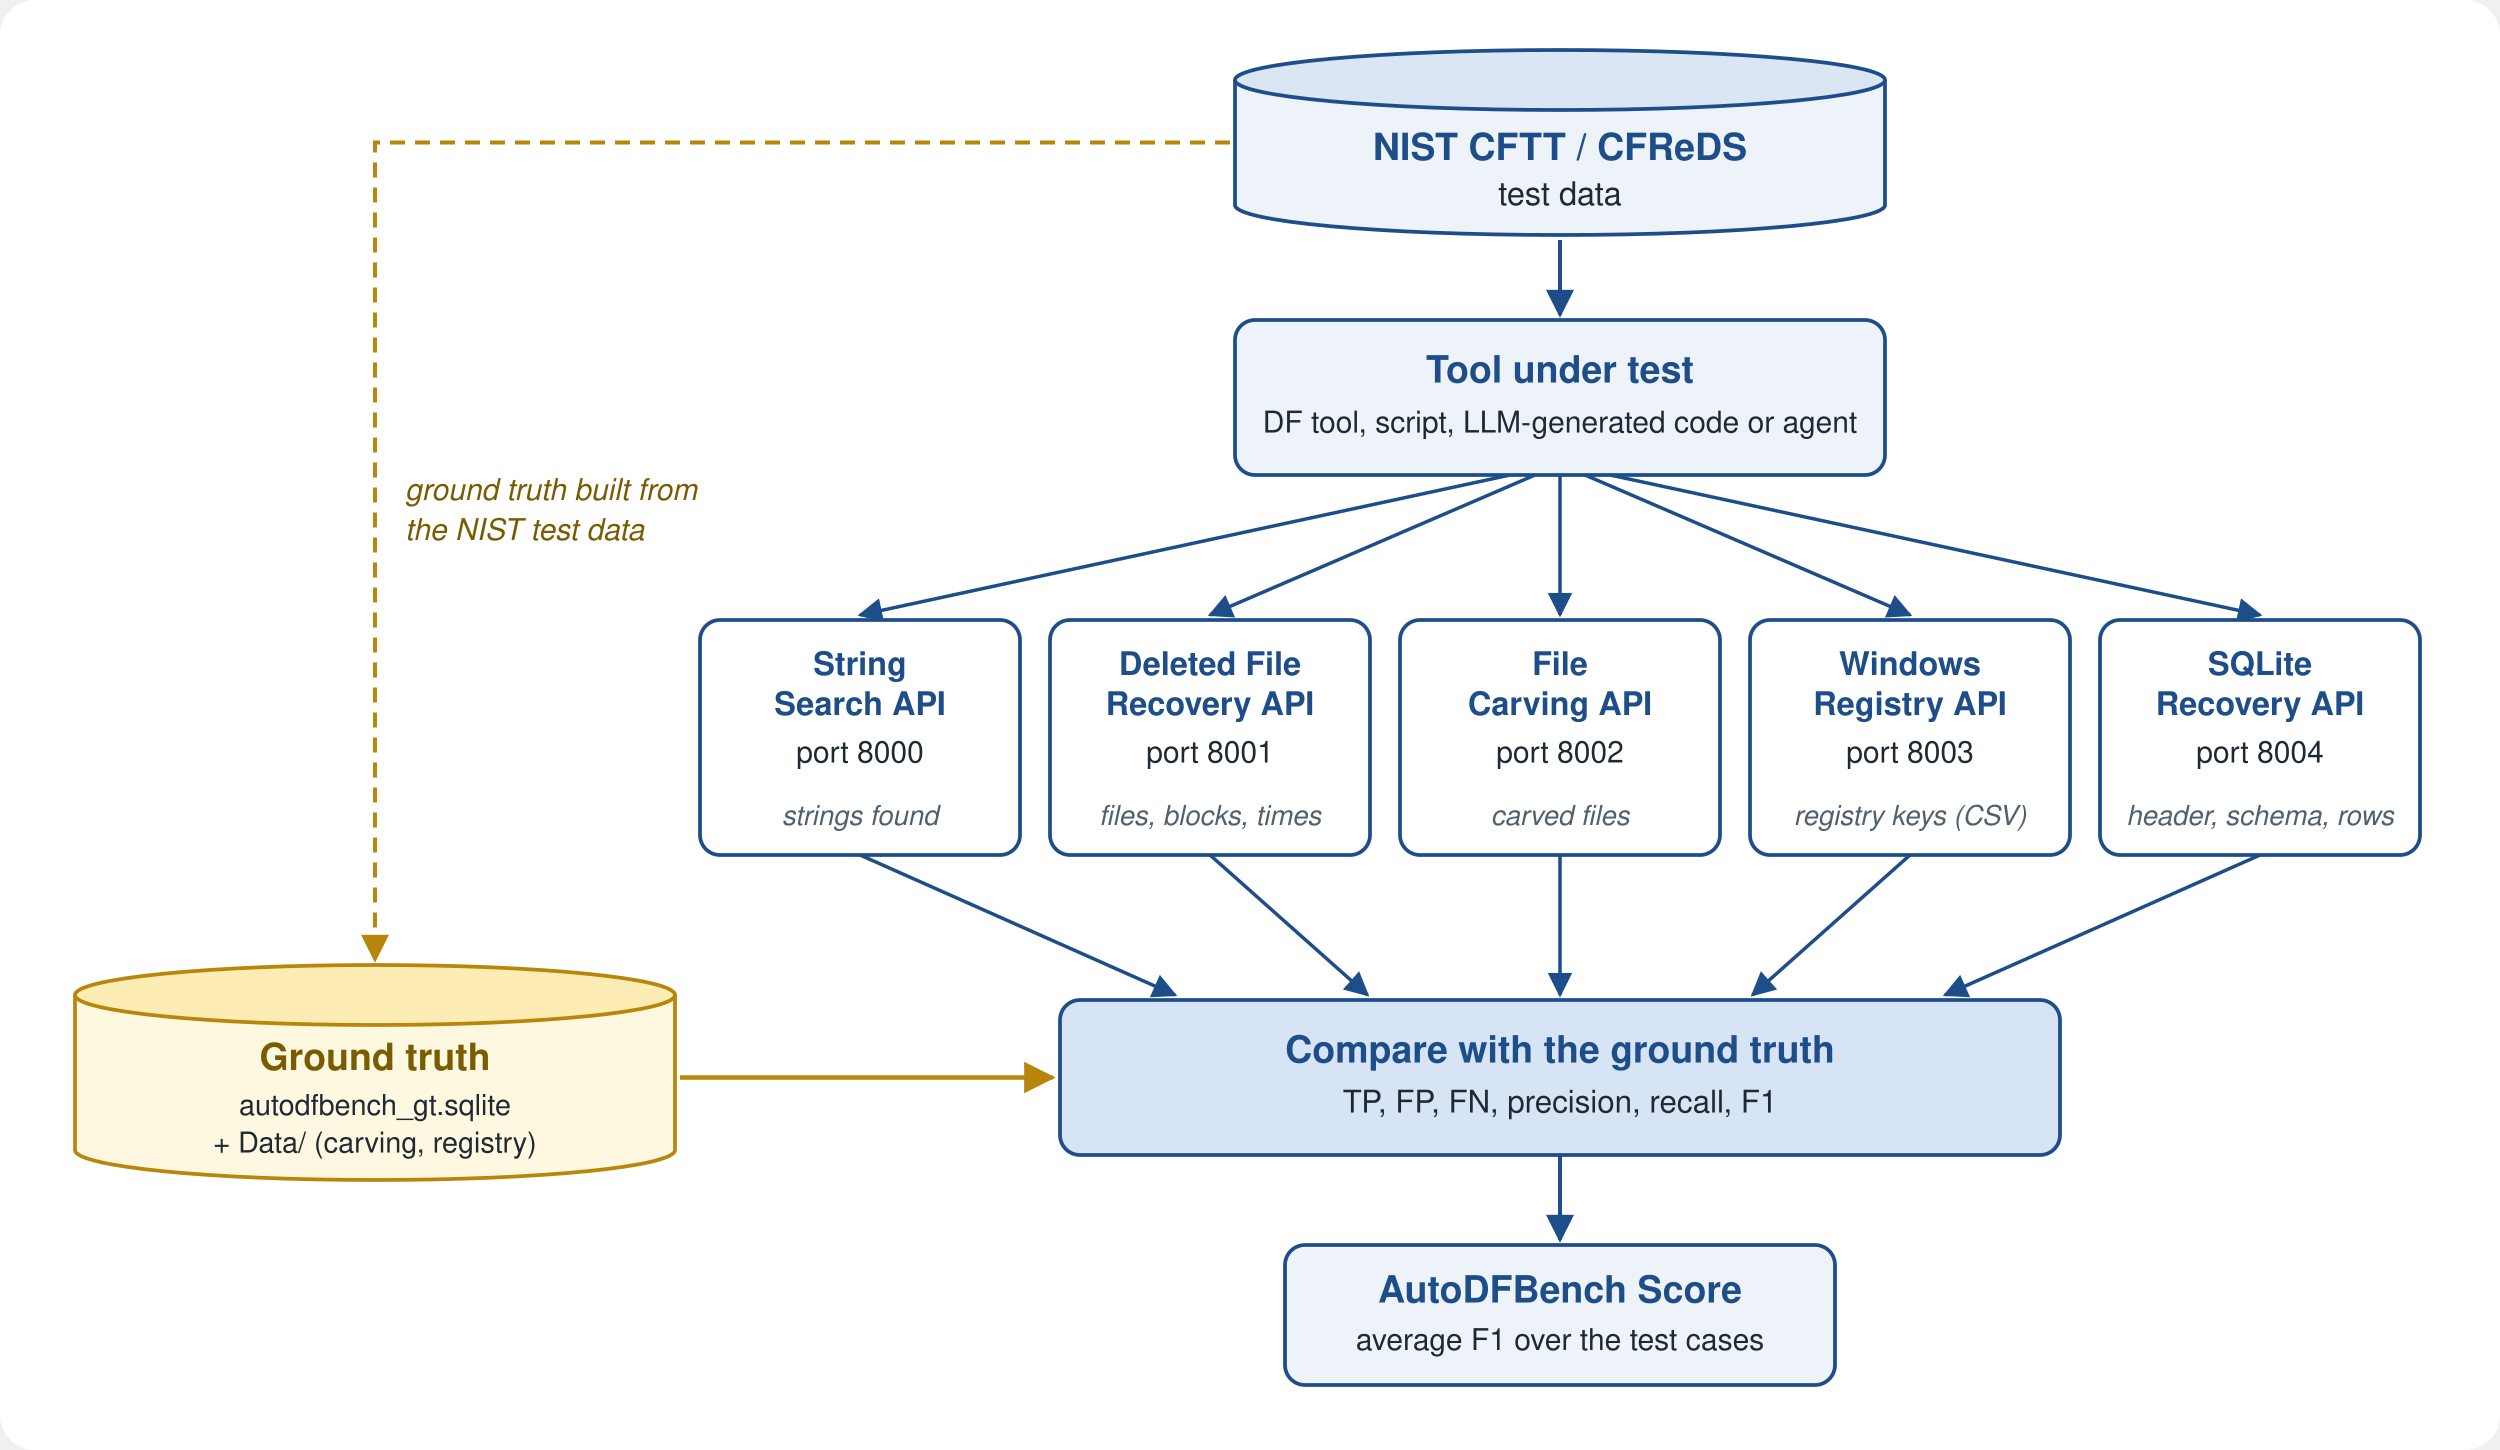
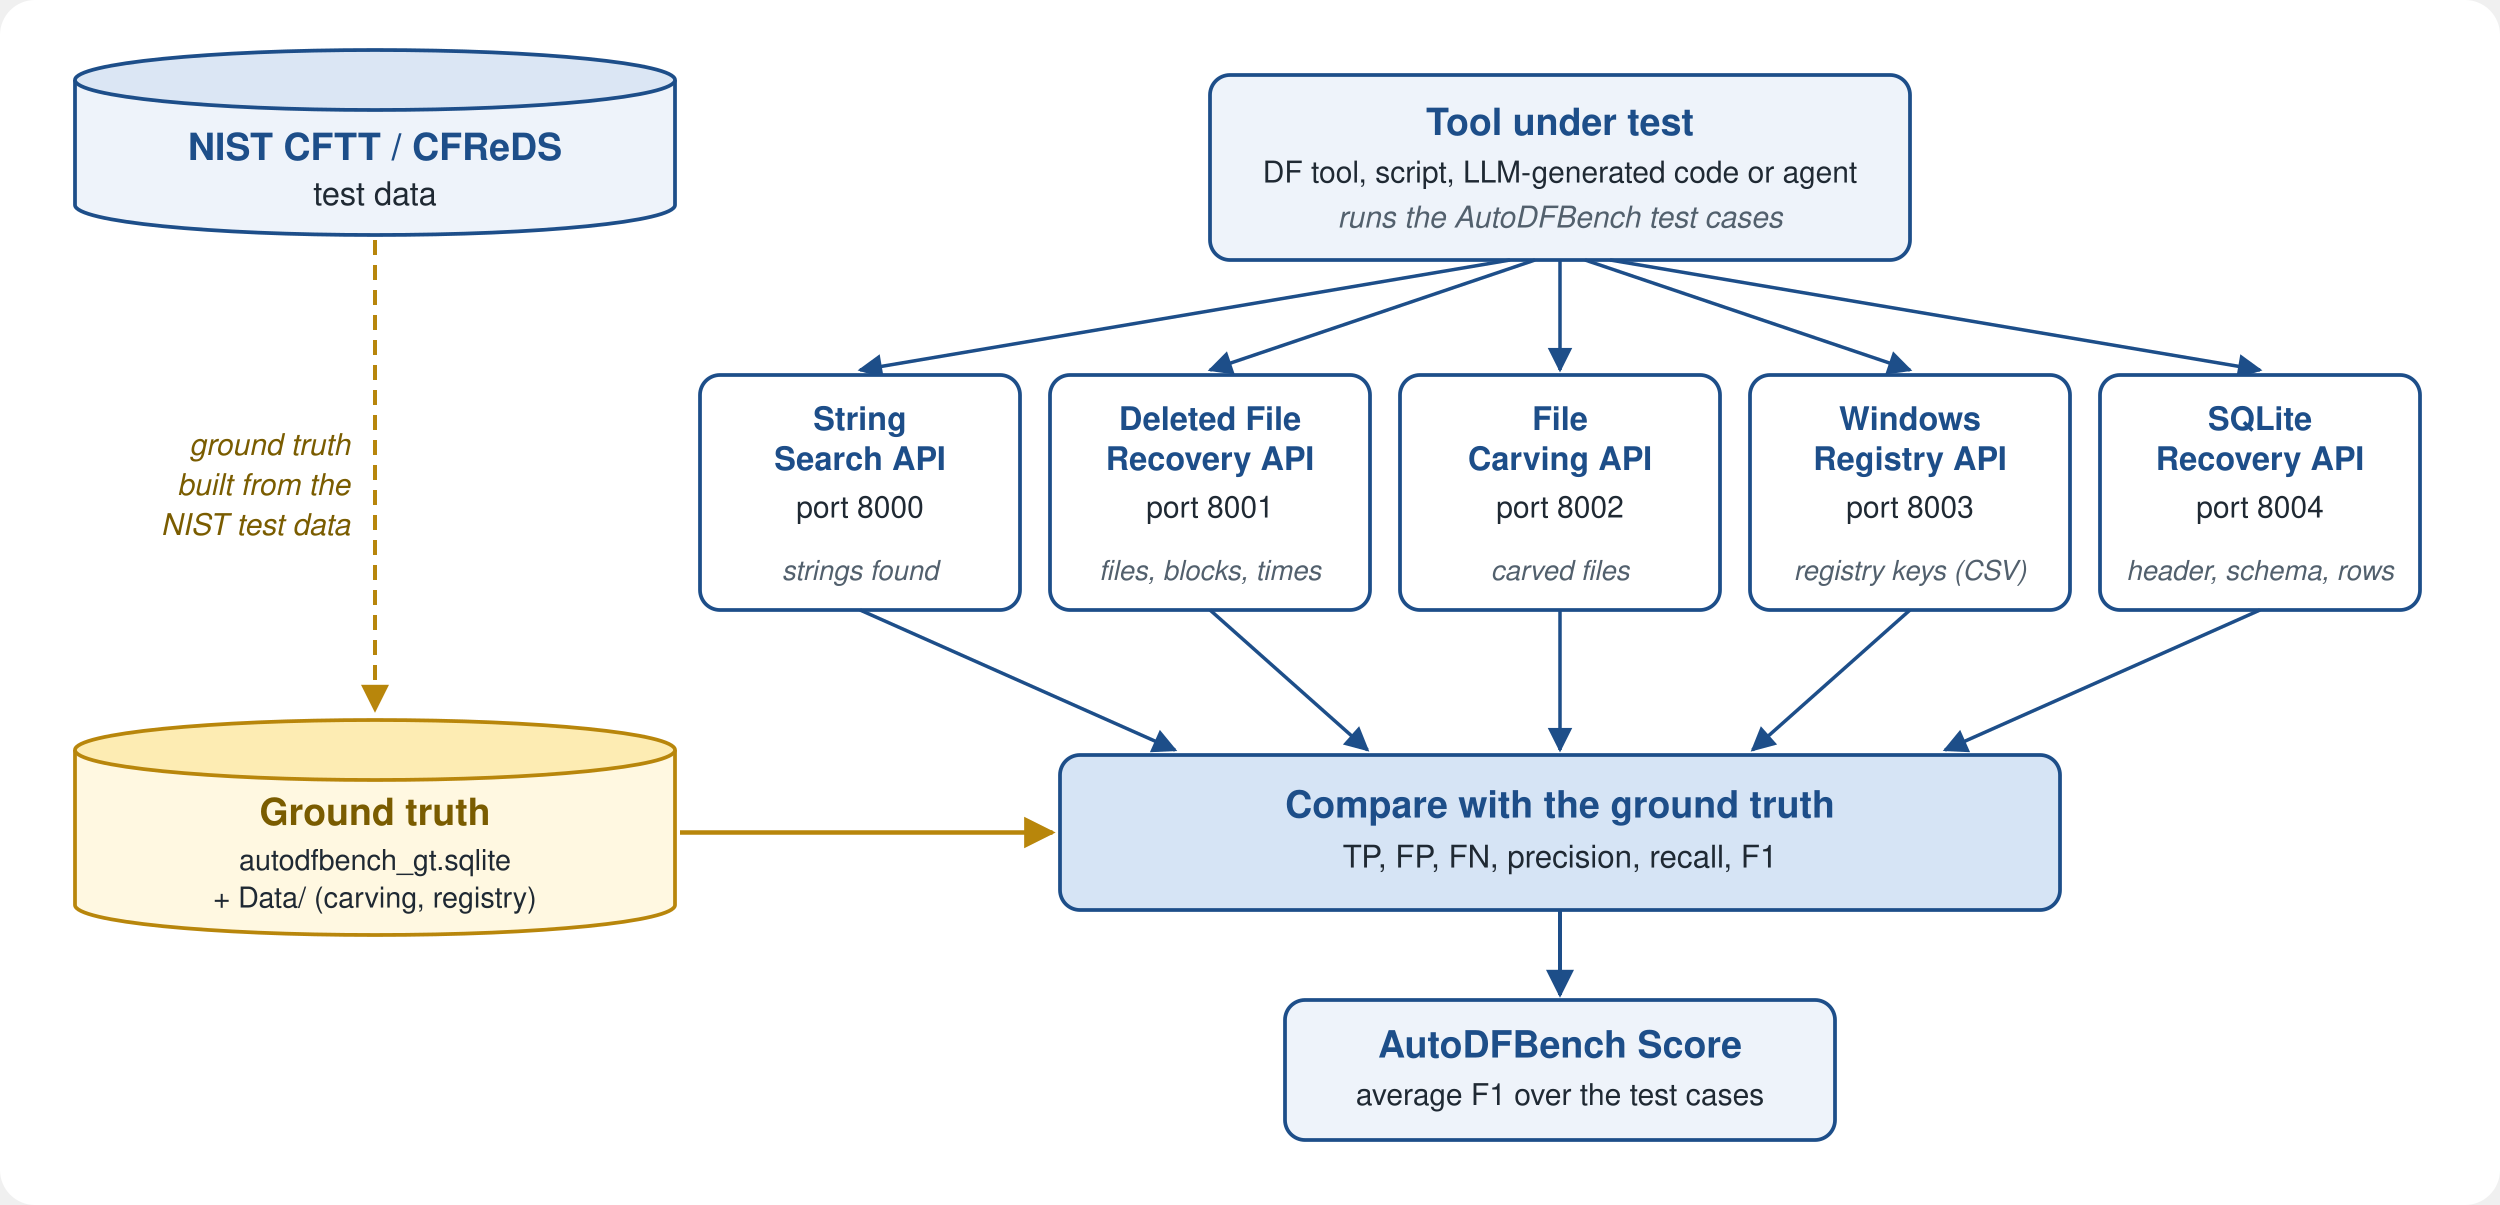
- <svg xmlns="http://www.w3.org/2000/svg" width="1000" height="580" viewBox="0 0 1000 580" font-family="Segoe UI, Helvetica, Arial, sans-serif">
+ <svg xmlns="http://www.w3.org/2000/svg" width="1000" height="482" viewBox="0 0 1000 482" font-family="Segoe UI, Helvetica, Arial, sans-serif">
  <defs>
    <marker id="arrow" viewBox="0 0 10 10" refX="9" refY="5" markerWidth="7" markerHeight="7" orient="auto-start-reverse">
      <path d="M0,0 L10,5 L0,10 z" fill="#1d4e89" />
    </marker>
    <marker id="arrow-gt" viewBox="0 0 10 10" refX="9" refY="5" markerWidth="7" markerHeight="7" orient="auto-start-reverse">
      <path d="M0,0 L10,5 L0,10 z" fill="#b8860b" />
    </marker>
  </defs>
-   <rect x="0" y="0" width="1000" height="580" rx="14" fill="#ffffff" />
+   <rect x="0" y="0" width="1000" height="482" rx="14" fill="#ffffff" />
  <g>
-     <path d="M494,32 v50 a130,12 0 0 0 260,0 v-50" fill="#eef3fa" stroke="#1d4e89" stroke-width="1.5" />
-     <ellipse cx="624" cy="32" rx="130" ry="12" fill="#dbe6f4" stroke="#1d4e89" stroke-width="1.5" />
-     <text x="624" y="64" text-anchor="middle" font-size="15" font-weight="bold" fill="#1d4e89">NIST CFTT / CFReDS</text>
-     <text x="624" y="82" text-anchor="middle" font-size="13" fill="#1f2933">test data</text>
+     <path d="M30,32 v50 a120,12 0 0 0 240,0 v-50" fill="#eef3fa" stroke="#1d4e89" stroke-width="1.5" />
+     <ellipse cx="150" cy="32" rx="120" ry="12" fill="#dbe6f4" stroke="#1d4e89" stroke-width="1.5" />
+     <text x="150" y="64" text-anchor="middle" font-size="15" font-weight="bold" fill="#1d4e89">NIST CFTT / CFReDS</text>
+     <text x="150" y="82" text-anchor="middle" font-size="13" fill="#1f2933">test data</text>
  </g>
-   <rect x="494" y="128" width="260" height="62" rx="8" fill="#eef3fa" stroke="#1d4e89" stroke-width="1.5" />
-   <text x="624" y="153" text-anchor="middle" font-size="15" font-weight="bold" fill="#1d4e89">Tool under test</text>
-   <text x="624" y="173" text-anchor="middle" font-size="12" fill="#1f2933">DF tool, script, LLM-generated code or agent</text>
-   <line x1="624" y1="96" x2="624" y2="126" stroke="#1d4e89" stroke-width="1.6" marker-end="url(#arrow)" />
+   <line x1="150" y1="96" x2="150" y2="284" stroke="#b8860b" stroke-width="1.6" stroke-dasharray="6 4" marker-end="url(#arrow-gt)" />
+   <text x="140" y="182" text-anchor="end" font-size="12" font-style="italic" fill="#7a5c00">ground truth</text>
+   <text x="140" y="198" text-anchor="end" font-size="12" font-style="italic" fill="#7a5c00">built from the</text>
+   <text x="140" y="214" text-anchor="end" font-size="12" font-style="italic" fill="#7a5c00">NIST test data</text>
+   <rect x="484" y="30" width="280" height="74" rx="8" fill="#eef3fa" stroke="#1d4e89" stroke-width="1.5" />
+   <text x="624" y="54" text-anchor="middle" font-size="15" font-weight="bold" fill="#1d4e89">Tool under test</text>
+   <text x="624" y="73" text-anchor="middle" font-size="12" fill="#1f2933">DF tool, script, LLM-generated code or agent</text>
+   <text x="624" y="91" text-anchor="middle" font-size="12" font-style="italic" fill="#52606d">runs the AutoDFBench test cases</text>
  <g stroke="#1d4e89" stroke-width="1.4" fill="none" marker-end="url(#arrow)">
-     <line x1="604" y1="190" x2="344" y2="246" />
-     <line x1="614" y1="190" x2="484" y2="246" />
-     <line x1="624" y1="190" x2="624" y2="246" />
-     <line x1="634" y1="190" x2="764" y2="246" />
-     <line x1="644" y1="190" x2="904" y2="246" />
+     <line x1="604" y1="104" x2="344" y2="148" />
+     <line x1="614" y1="104" x2="484" y2="148" />
+     <line x1="624" y1="104" x2="624" y2="148" />
+     <line x1="634" y1="104" x2="764" y2="148" />
+     <line x1="644" y1="104" x2="904" y2="148" />
  </g>
  <g font-size="13" text-anchor="middle">
-     <rect x="280" y="248" width="128" height="94" rx="8" fill="#ffffff" stroke="#1d4e89" stroke-width="1.5" />
-     <text x="344" y="270" font-weight="bold" fill="#1d4e89">String</text>
-     <text x="344" y="286" font-weight="bold" fill="#1d4e89">Search API</text>
-     <text x="344" y="305" font-size="12" fill="#1f2933">port 8000</text>
-     <text x="344" y="330" font-size="11" font-style="italic" fill="#52606d">strings found</text>
-     <rect x="420" y="248" width="128" height="94" rx="8" fill="#ffffff" stroke="#1d4e89" stroke-width="1.5" />
-     <text x="484" y="270" font-weight="bold" fill="#1d4e89">Deleted File</text>
-     <text x="484" y="286" font-weight="bold" fill="#1d4e89">Recovery API</text>
-     <text x="484" y="305" font-size="12" fill="#1f2933">port 8001</text>
-     <text x="484" y="330" font-size="11" font-style="italic" fill="#52606d">files, blocks, times</text>
-     <rect x="560" y="248" width="128" height="94" rx="8" fill="#ffffff" stroke="#1d4e89" stroke-width="1.5" />
-     <text x="624" y="270" font-weight="bold" fill="#1d4e89">File</text>
-     <text x="624" y="286" font-weight="bold" fill="#1d4e89">Carving API</text>
-     <text x="624" y="305" font-size="12" fill="#1f2933">port 8002</text>
-     <text x="624" y="330" font-size="11" font-style="italic" fill="#52606d">carved files</text>
-     <rect x="700" y="248" width="128" height="94" rx="8" fill="#ffffff" stroke="#1d4e89" stroke-width="1.5" />
-     <text x="764" y="270" font-weight="bold" fill="#1d4e89">Windows</text>
-     <text x="764" y="286" font-weight="bold" fill="#1d4e89">Registry API</text>
-     <text x="764" y="305" font-size="12" fill="#1f2933">port 8003</text>
-     <text x="764" y="330" font-size="11" font-style="italic" fill="#52606d">registry keys (CSV)</text>
-     <rect x="840" y="248" width="128" height="94" rx="8" fill="#ffffff" stroke="#1d4e89" stroke-width="1.5" />
-     <text x="904" y="270" font-weight="bold" fill="#1d4e89">SQLite</text>
-     <text x="904" y="286" font-weight="bold" fill="#1d4e89">Recovery API</text>
-     <text x="904" y="305" font-size="12" fill="#1f2933">port 8004</text>
-     <text x="904" y="330" font-size="11" font-style="italic" fill="#52606d">header, schema, rows</text>
+     <rect x="280" y="150" width="128" height="94" rx="8" fill="#ffffff" stroke="#1d4e89" stroke-width="1.5" />
+     <text x="344" y="172" font-weight="bold" fill="#1d4e89">String</text>
+     <text x="344" y="188" font-weight="bold" fill="#1d4e89">Search API</text>
+     <text x="344" y="207" font-size="12" fill="#1f2933">port 8000</text>
+     <text x="344" y="232" font-size="11" font-style="italic" fill="#52606d">strings found</text>
+     <rect x="420" y="150" width="128" height="94" rx="8" fill="#ffffff" stroke="#1d4e89" stroke-width="1.5" />
+     <text x="484" y="172" font-weight="bold" fill="#1d4e89">Deleted File</text>
+     <text x="484" y="188" font-weight="bold" fill="#1d4e89">Recovery API</text>
+     <text x="484" y="207" font-size="12" fill="#1f2933">port 8001</text>
+     <text x="484" y="232" font-size="11" font-style="italic" fill="#52606d">files, blocks, times</text>
+     <rect x="560" y="150" width="128" height="94" rx="8" fill="#ffffff" stroke="#1d4e89" stroke-width="1.5" />
+     <text x="624" y="172" font-weight="bold" fill="#1d4e89">File</text>
+     <text x="624" y="188" font-weight="bold" fill="#1d4e89">Carving API</text>
+     <text x="624" y="207" font-size="12" fill="#1f2933">port 8002</text>
+     <text x="624" y="232" font-size="11" font-style="italic" fill="#52606d">carved files</text>
+     <rect x="700" y="150" width="128" height="94" rx="8" fill="#ffffff" stroke="#1d4e89" stroke-width="1.5" />
+     <text x="764" y="172" font-weight="bold" fill="#1d4e89">Windows</text>
+     <text x="764" y="188" font-weight="bold" fill="#1d4e89">Registry API</text>
+     <text x="764" y="207" font-size="12" fill="#1f2933">port 8003</text>
+     <text x="764" y="232" font-size="11" font-style="italic" fill="#52606d">registry keys (CSV)</text>
+     <rect x="840" y="150" width="128" height="94" rx="8" fill="#ffffff" stroke="#1d4e89" stroke-width="1.5" />
+     <text x="904" y="172" font-weight="bold" fill="#1d4e89">SQLite</text>
+     <text x="904" y="188" font-weight="bold" fill="#1d4e89">Recovery API</text>
+     <text x="904" y="207" font-size="12" fill="#1f2933">port 8004</text>
+     <text x="904" y="232" font-size="11" font-style="italic" fill="#52606d">header, schema, rows</text>
  </g>
  <g stroke="#1d4e89" stroke-width="1.4" fill="none" marker-end="url(#arrow)">
-     <line x1="344" y1="342" x2="470" y2="398" />
-     <line x1="484" y1="342" x2="547" y2="398" />
-     <line x1="624" y1="342" x2="624" y2="398" />
-     <line x1="764" y1="342" x2="701" y2="398" />
-     <line x1="904" y1="342" x2="778" y2="398" />
+     <line x1="344" y1="244" x2="470" y2="300" />
+     <line x1="484" y1="244" x2="547" y2="300" />
+     <line x1="624" y1="244" x2="624" y2="300" />
+     <line x1="764" y1="244" x2="701" y2="300" />
+     <line x1="904" y1="244" x2="778" y2="300" />
  </g>
-   <rect x="424" y="400" width="400" height="62" rx="8" fill="#d6e4f5" stroke="#1d4e89" stroke-width="1.5" />
-   <text x="624" y="425" text-anchor="middle" font-size="15" font-weight="bold" fill="#1d4e89">Compare with the ground truth</text>
-   <text x="624" y="445" text-anchor="middle" font-size="12.5" fill="#1f2933">TP, FP, FN, precision, recall, F1</text>
-   <line x1="624" y1="462" x2="624" y2="496" stroke="#1d4e89" stroke-width="1.6" marker-end="url(#arrow)" />
-   <rect x="514" y="498" width="220" height="56" rx="8" fill="#eef3fa" stroke="#1d4e89" stroke-width="1.5" />
-   <text x="624" y="521" text-anchor="middle" font-size="15" font-weight="bold" fill="#1d4e89">AutoDFBench Score</text>
-   <text x="624" y="540" text-anchor="middle" font-size="12" fill="#1f2933">average F1 over the test cases</text>
-   <path d="M492,57 H150 V384" fill="none" stroke="#b8860b" stroke-width="1.6" stroke-dasharray="6 4" marker-end="url(#arrow-gt)" />
-   <text x="162" y="200" font-size="12" font-style="italic" fill="#7a5c00">ground truth built from</text>
-   <text x="162" y="216" font-size="12" font-style="italic" fill="#7a5c00">the NIST test data</text>
+   <rect x="424" y="302" width="400" height="62" rx="8" fill="#d6e4f5" stroke="#1d4e89" stroke-width="1.5" />
+   <text x="624" y="327" text-anchor="middle" font-size="15" font-weight="bold" fill="#1d4e89">Compare with the ground truth</text>
+   <text x="624" y="347" text-anchor="middle" font-size="12.5" fill="#1f2933">TP, FP, FN, precision, recall, F1</text>
+   <line x1="624" y1="364" x2="624" y2="398" stroke="#1d4e89" stroke-width="1.6" marker-end="url(#arrow)" />
+   <rect x="514" y="400" width="220" height="56" rx="8" fill="#eef3fa" stroke="#1d4e89" stroke-width="1.5" />
+   <text x="624" y="423" text-anchor="middle" font-size="15" font-weight="bold" fill="#1d4e89">AutoDFBench Score</text>
+   <text x="624" y="442" text-anchor="middle" font-size="12" fill="#1f2933">average F1 over the test cases</text>
  <g>
-     <path d="M30,398 v62 a120,12 0 0 0 240,0 v-62" fill="#fff8e1" stroke="#b8860b" stroke-width="1.5" />
-     <ellipse cx="150" cy="398" rx="120" ry="12" fill="#fdecb3" stroke="#b8860b" stroke-width="1.5" />
-     <text x="150" y="428" text-anchor="middle" font-size="15" font-weight="bold" fill="#7a5c00">Ground truth</text>
-     <text x="150" y="446" text-anchor="middle" font-size="11.5" fill="#1f2933">autodfbench_gt.sqlite</text>
-     <text x="150" y="461" text-anchor="middle" font-size="11.5" fill="#1f2933">+ Data/ (carving, registry)</text>
+     <path d="M30,300 v62 a120,12 0 0 0 240,0 v-62" fill="#fff8e1" stroke="#b8860b" stroke-width="1.5" />
+     <ellipse cx="150" cy="300" rx="120" ry="12" fill="#fdecb3" stroke="#b8860b" stroke-width="1.5" />
+     <text x="150" y="330" text-anchor="middle" font-size="15" font-weight="bold" fill="#7a5c00">Ground truth</text>
+     <text x="150" y="348" text-anchor="middle" font-size="11.5" fill="#1f2933">autodfbench_gt.sqlite</text>
+     <text x="150" y="363" text-anchor="middle" font-size="11.5" fill="#1f2933">+ Data/ (carving, registry)</text>
  </g>
-   <line x1="272" y1="431" x2="421" y2="431" stroke="#b8860b" stroke-width="1.8" marker-end="url(#arrow-gt)" />
+   <line x1="272" y1="333" x2="421" y2="333" stroke="#b8860b" stroke-width="1.8" marker-end="url(#arrow-gt)" />
</svg>
